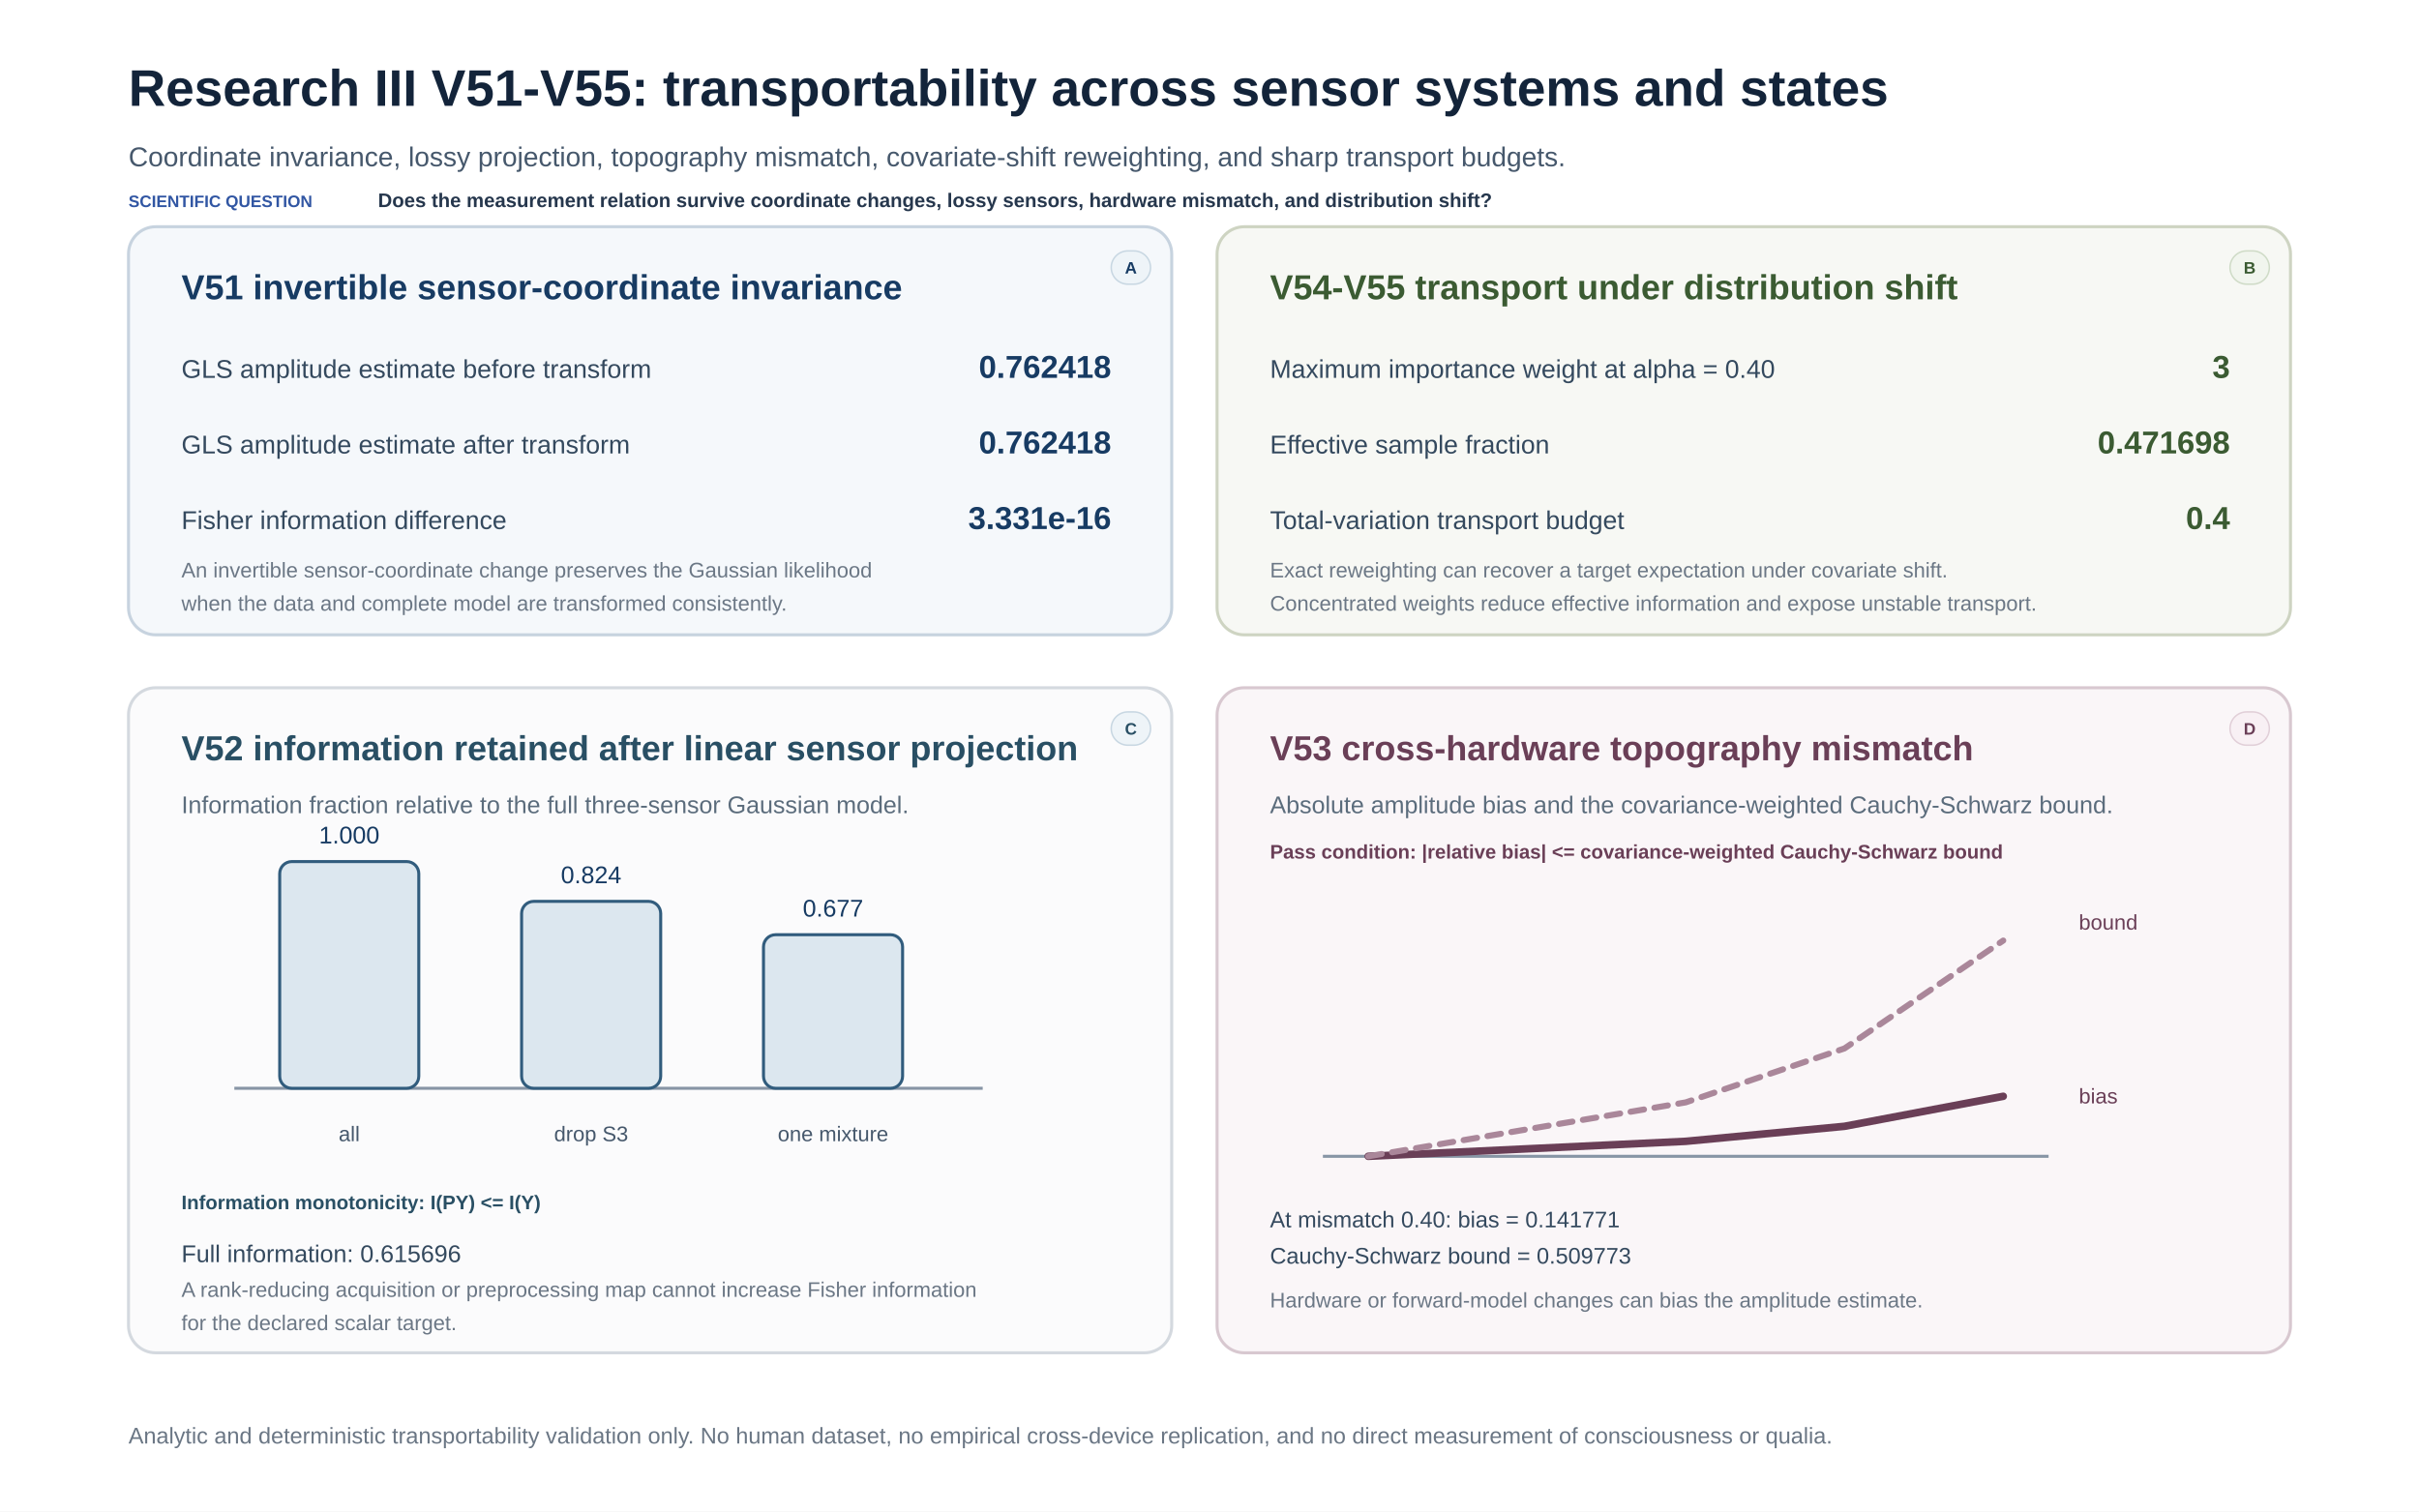
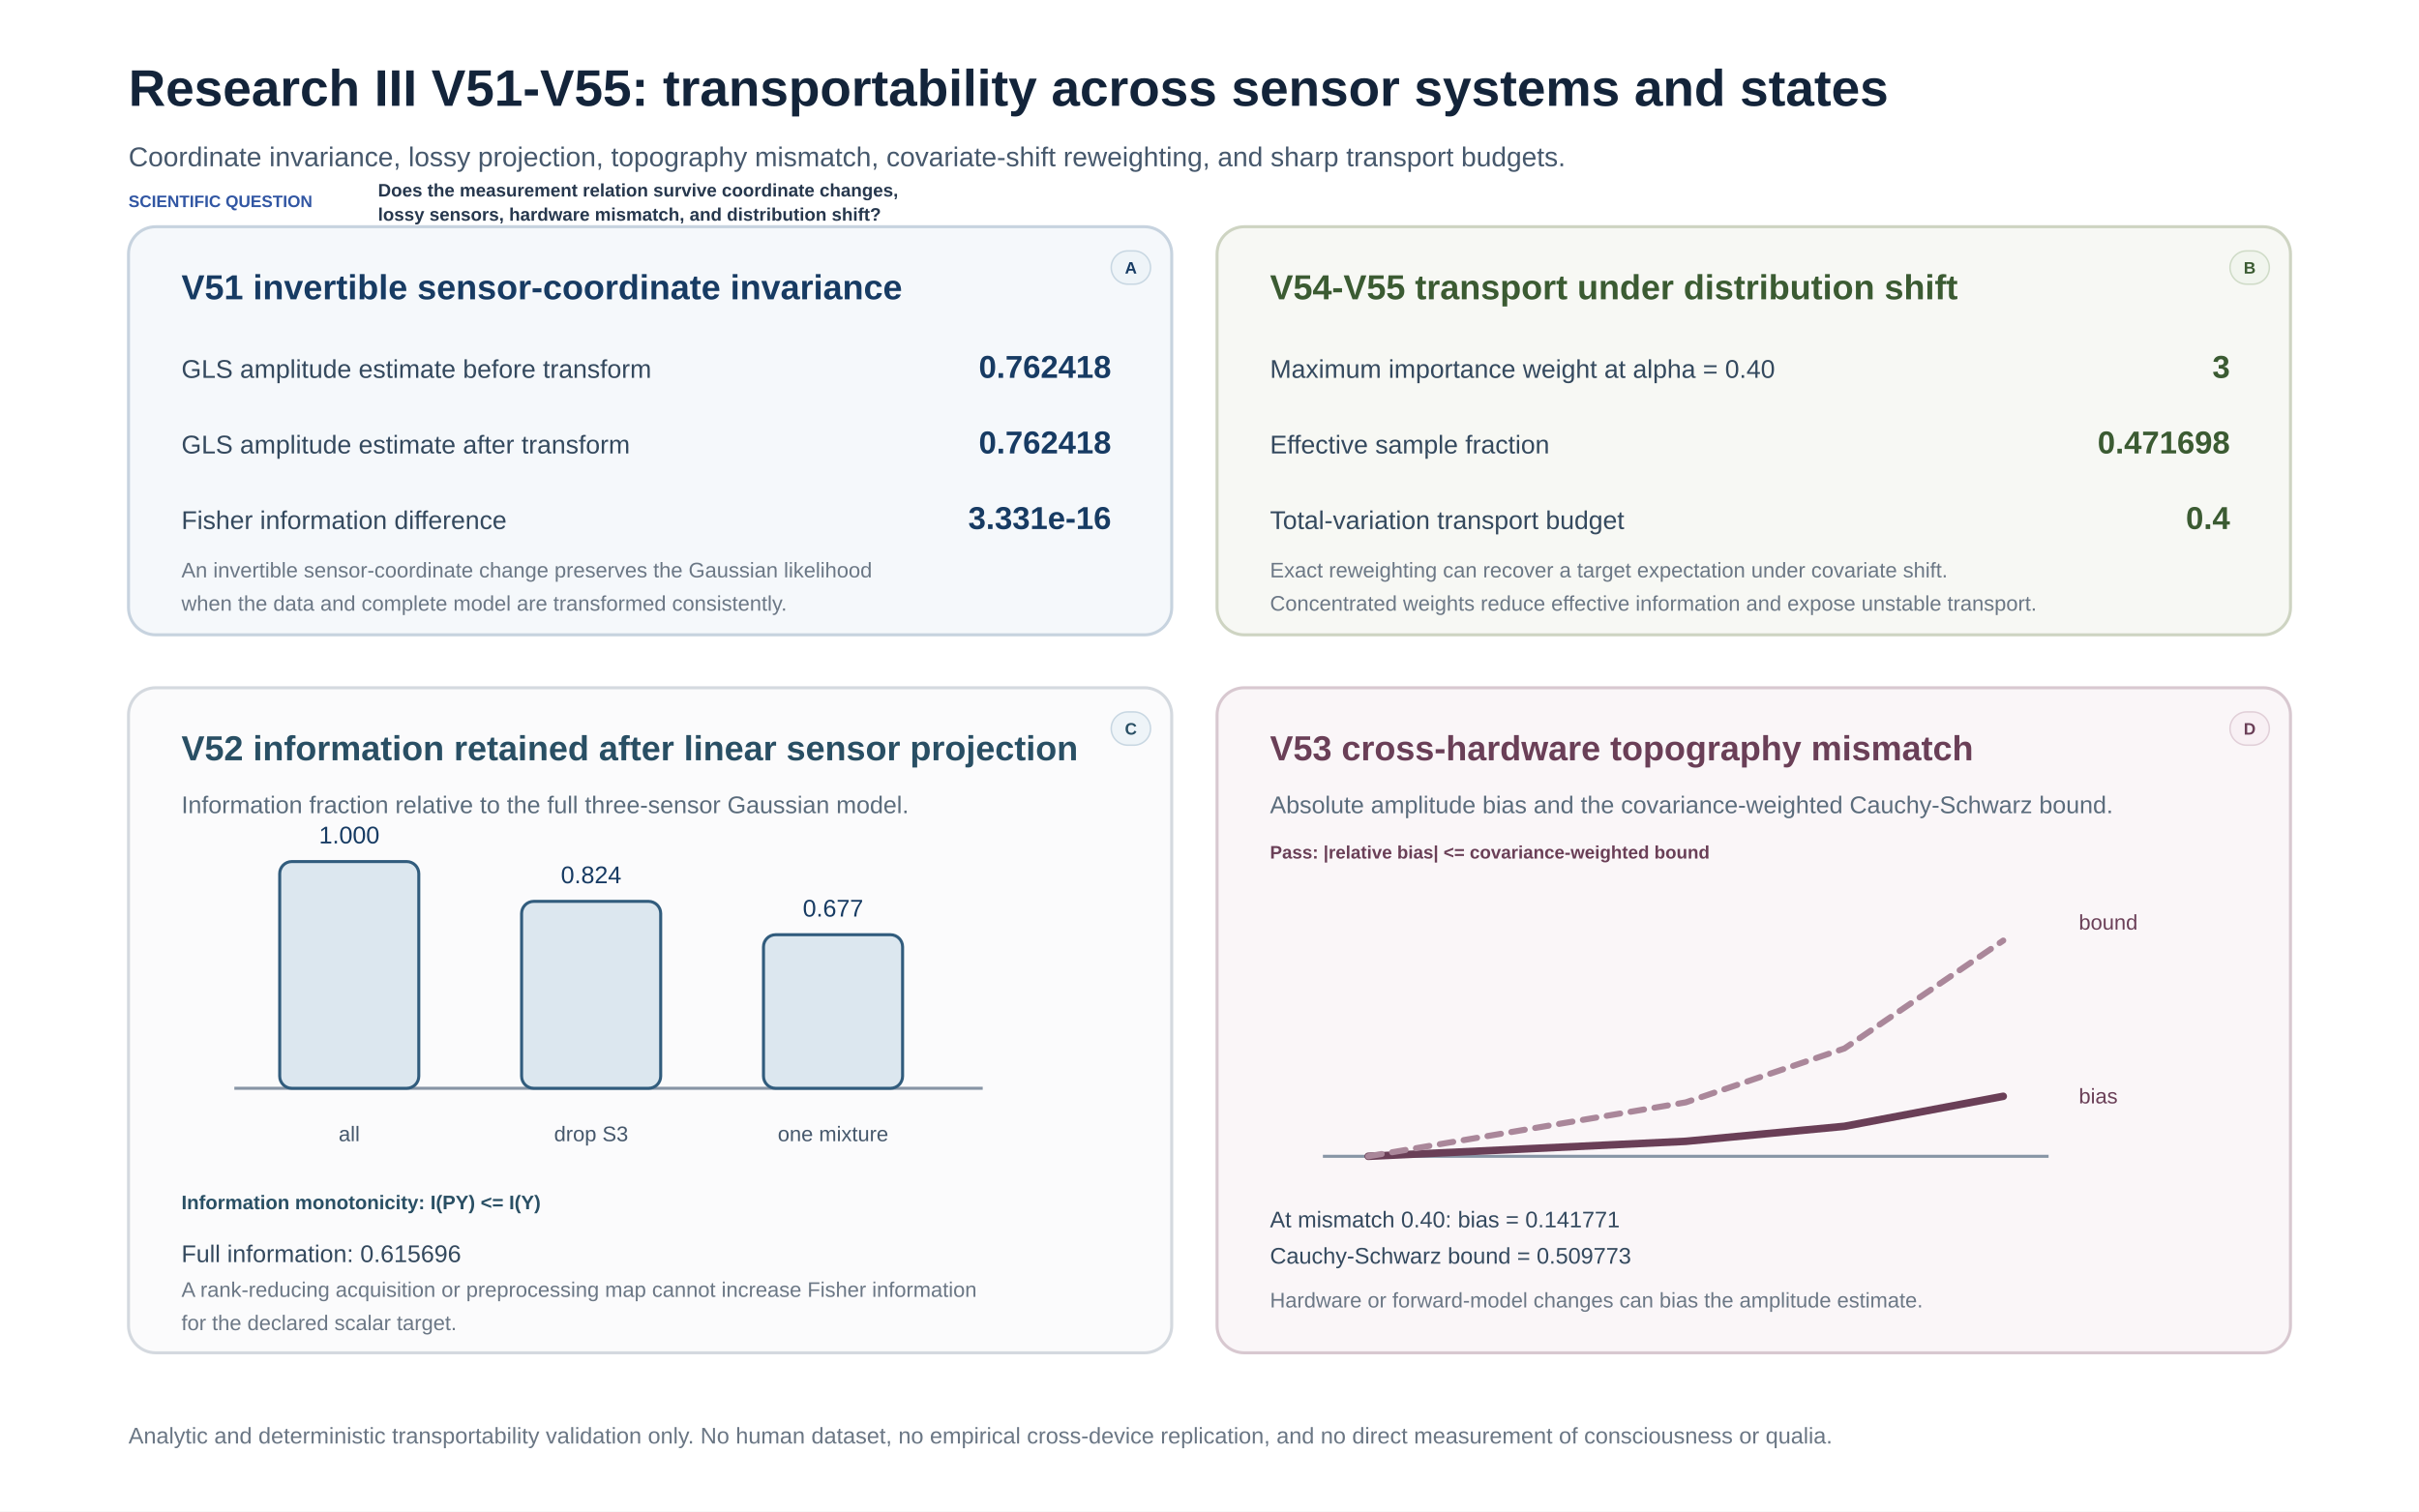
<svg xmlns="http://www.w3.org/2000/svg" width="1600" height="1000" viewBox="0 0 1600 1000">
  <rect width="1600" height="1000" fill="#ffffff" />
  <text x="85" y="70" font-family="Arial, Helvetica, sans-serif" font-size="34" font-weight="700" fill="#13243a">Research III V51-V55: transportability across sensor systems and states</text>
  <text x="85" y="110" font-family="Arial, Helvetica, sans-serif" font-size="18" fill="#46586c">Coordinate invariance, lossy projection, topography mismatch, covariate-shift reweighting, and sharp transport budgets.</text>
  <text x="85" y="137" font-family="Arial, Helvetica, sans-serif" font-size="11" font-weight="700" fill="#3156a3">SCIENTIFIC QUESTION</text>
-   <text x="250" y="137" font-family="Arial, Helvetica, sans-serif" font-size="13" font-weight="700" fill="#26374d">Does the measurement relation survive coordinate changes, lossy sensors, hardware mismatch, and distribution shift?</text>
+   <text x="250" y="130" font-family="Arial, Helvetica, sans-serif" font-size="12" font-weight="700" fill="#26374d">Does the measurement relation survive coordinate changes,</text>
+   <text x="250" y="146" font-family="Arial, Helvetica, sans-serif" font-size="12" font-weight="700" fill="#26374d">lossy sensors, hardware mismatch, and distribution shift?</text>
  <rect x="85" y="150" width="690" height="270" rx="18" fill="#f5f8fb" stroke="#c7d3df" stroke-width="2" />
  <text x="120" y="198" font-family="Arial, Helvetica, sans-serif" font-size="23" font-weight="700" fill="#173b63">V51 invertible sensor-coordinate invariance</text>
  <text x="120" y="250" font-family="Arial, Helvetica, sans-serif" font-size="17" fill="#34495e">GLS amplitude estimate before transform</text>
  <text x="735" y="250" text-anchor="end" font-family="Arial, Helvetica, sans-serif" font-size="21" font-weight="700" fill="#173b63">0.762418</text>
  <text x="120" y="300" font-family="Arial, Helvetica, sans-serif" font-size="17" fill="#34495e">GLS amplitude estimate after transform</text>
  <text x="735" y="300" text-anchor="end" font-family="Arial, Helvetica, sans-serif" font-size="21" font-weight="700" fill="#173b63">0.762418</text>
  <text x="120" y="350" font-family="Arial, Helvetica, sans-serif" font-size="17" fill="#34495e">Fisher information difference</text>
  <text x="735" y="350" text-anchor="end" font-family="Arial, Helvetica, sans-serif" font-size="21" font-weight="700" fill="#173b63">3.331e-16</text>
  <text x="120" y="382" font-family="Arial, Helvetica, sans-serif" font-size="14" fill="#6b7785">An invertible sensor-coordinate change preserves the Gaussian likelihood</text>
  <text x="120" y="404" font-family="Arial, Helvetica, sans-serif" font-size="14" fill="#6b7785">when the data and complete model are transformed consistently.</text>
  <rect x="805" y="150" width="710" height="270" rx="18" fill="#f7f8f4" stroke="#ced4c2" stroke-width="2" />
  <text x="840" y="198" font-family="Arial, Helvetica, sans-serif" font-size="23" font-weight="700" fill="#3b5b32">V54-V55 transport under distribution shift</text>
  <text x="840" y="250" font-family="Arial, Helvetica, sans-serif" font-size="17" fill="#34495e">Maximum importance weight at alpha = 0.40</text>
  <text x="1475" y="250" text-anchor="end" font-family="Arial, Helvetica, sans-serif" font-size="21" font-weight="700" fill="#3b5b32">3</text>
  <text x="840" y="300" font-family="Arial, Helvetica, sans-serif" font-size="17" fill="#34495e">Effective sample fraction</text>
  <text x="1475" y="300" text-anchor="end" font-family="Arial, Helvetica, sans-serif" font-size="21" font-weight="700" fill="#3b5b32">0.471698</text>
  <text x="840" y="350" font-family="Arial, Helvetica, sans-serif" font-size="17" fill="#34495e">Total-variation transport budget</text>
  <text x="1475" y="350" text-anchor="end" font-family="Arial, Helvetica, sans-serif" font-size="21" font-weight="700" fill="#3b5b32">0.4</text>
  <text x="840" y="382" font-family="Arial, Helvetica, sans-serif" font-size="14" fill="#6b7785">Exact reweighting can recover a target expectation under covariate shift.</text>
  <text x="840" y="404" font-family="Arial, Helvetica, sans-serif" font-size="14" fill="#6b7785">Concentrated weights reduce effective information and expose unstable transport.</text>
  <rect x="735" y="166" width="26" height="22" rx="11" fill="#eef4f8" stroke="#c8d7e2" />
  <text x="748" y="181" text-anchor="middle" font-family="Arial, Helvetica, sans-serif" font-size="11" font-weight="700" fill="#173b63">A</text>
  <rect x="1475" y="166" width="26" height="22" rx="11" fill="#f1f5ee" stroke="#cfdbc7" />
  <text x="1488" y="181" text-anchor="middle" font-family="Arial, Helvetica, sans-serif" font-size="11" font-weight="700" fill="#3b5b32">B</text>
  <rect x="85" y="455" width="690" height="440" rx="18" fill="#fbfbfc" stroke="#d4d9df" stroke-width="2" />
  <text x="120" y="503" font-family="Arial, Helvetica, sans-serif" font-size="23" font-weight="700" fill="#294f64">V52 information retained after linear sensor projection</text>
  <text x="120" y="538" font-family="Arial, Helvetica, sans-serif" font-size="16" fill="#5b6c7c">Information fraction relative to the full three-sensor Gaussian model.</text>
  <line x1="155" y1="720" x2="650" y2="720" stroke="#8795a5" stroke-width="2" />
  <rect x="185" y="570.00" width="92" height="150.00" rx="8" fill="#dce7ef" stroke="#315c7d" stroke-width="2" />
  <text x="231" y="558.00" text-anchor="middle" font-family="Arial, Helvetica, sans-serif" font-size="16" fill="#173b63">1.000</text>
  <rect x="345" y="596.34" width="92" height="123.66" rx="8" fill="#dce7ef" stroke="#315c7d" stroke-width="2" />
  <text x="391" y="584.34" text-anchor="middle" font-family="Arial, Helvetica, sans-serif" font-size="16" fill="#173b63">0.824</text>
  <rect x="505" y="618.40" width="92" height="101.60" rx="8" fill="#dce7ef" stroke="#315c7d" stroke-width="2" />
  <text x="551" y="606.40" text-anchor="middle" font-family="Arial, Helvetica, sans-serif" font-size="16" fill="#173b63">0.677</text>
  <text x="231" y="755" text-anchor="middle" font-family="Arial, Helvetica, sans-serif" font-size="14" fill="#46586c">all</text>
  <text x="391" y="755" text-anchor="middle" font-family="Arial, Helvetica, sans-serif" font-size="14" fill="#46586c">drop S3</text>
  <text x="551" y="755" text-anchor="middle" font-family="Arial, Helvetica, sans-serif" font-size="14" fill="#46586c">one mixture</text>
  <text x="120" y="835" font-family="Arial, Helvetica, sans-serif" font-size="16" fill="#34495e">Full information: 0.615696</text>
  <text x="120" y="858" font-family="Arial, Helvetica, sans-serif" font-size="14" fill="#6b7785">A rank-reducing acquisition or preprocessing map cannot increase Fisher information</text>
  <text x="120" y="880" font-family="Arial, Helvetica, sans-serif" font-size="14" fill="#6b7785">for the declared scalar target.</text>
  <rect x="805" y="455" width="710" height="440" rx="18" fill="#faf6f8" stroke="#d8c8d0" stroke-width="2" />
  <text x="840" y="503" font-family="Arial, Helvetica, sans-serif" font-size="23" font-weight="700" fill="#6a3f57">V53 cross-hardware topography mismatch</text>
  <text x="840" y="538" font-family="Arial, Helvetica, sans-serif" font-size="16" fill="#5b6c7c">Absolute amplitude bias and the covariance-weighted Cauchy-Schwarz bound.</text>
  <rect x="735" y="471" width="26" height="22" rx="11" fill="#eef4f8" stroke="#c8d7e2" />
  <text x="748" y="486" text-anchor="middle" font-family="Arial, Helvetica, sans-serif" font-size="11" font-weight="700" fill="#294f64">C</text>
  <text x="120" y="800" font-family="Arial, Helvetica, sans-serif" font-size="13" font-weight="700" fill="#294f64">Information monotonicity: I(PY) &lt;= I(Y)</text>
  <rect x="1475" y="471" width="26" height="22" rx="11" fill="#f8f0f4" stroke="#e1cfd8" />
  <text x="1488" y="486" text-anchor="middle" font-family="Arial, Helvetica, sans-serif" font-size="11" font-weight="700" fill="#6a3f57">D</text>
-   <text x="840" y="568" font-family="Arial, Helvetica, sans-serif" font-size="13" font-weight="700" fill="#6a3f57">Pass condition: |relative bias| &lt;= covariance-weighted Cauchy-Schwarz bound</text>
+   <text x="840" y="568" font-family="Arial, Helvetica, sans-serif" font-size="12" font-weight="700" fill="#6a3f57">Pass: |relative bias| &lt;= covariance-weighted bound</text>
  <line x1="875" y1="765" x2="1355" y2="765" stroke="#8795a5" stroke-width="2" />
  <polyline points="905.0,765.00 1010.0,760.04 1115.0,755.08 1220.0,745.15 1325.0,725.30" fill="none" stroke="#6a3f57" stroke-width="5" stroke-linecap="round" stroke-linejoin="round" />
  <polyline points="905.0,765.00 1010.0,747.16 1115.0,729.32 1220.0,693.63 1325.0,622.26" fill="none" stroke="#aa879a" stroke-width="4" stroke-dasharray="9 7" stroke-linecap="round" stroke-linejoin="round" />
  <text x="1375" y="615" font-family="Arial, Helvetica, sans-serif" font-size="14" fill="#6a3f57">bound</text>
  <text x="1375" y="730" font-family="Arial, Helvetica, sans-serif" font-size="14" fill="#6a3f57">bias</text>
  <text x="840" y="812" font-family="Arial, Helvetica, sans-serif" font-size="15" fill="#34495e">At mismatch 0.40: bias = 0.141771</text>
  <text x="840" y="836" font-family="Arial, Helvetica, sans-serif" font-size="15" fill="#34495e">Cauchy-Schwarz bound = 0.509773</text>
  <text x="840" y="865" font-family="Arial, Helvetica, sans-serif" font-size="14" fill="#6b7785">Hardware or forward-model changes can bias the amplitude estimate.</text>
  <text x="85" y="955" font-family="Arial, Helvetica, sans-serif" font-size="15" fill="#6a7684">Analytic and deterministic transportability validation only. No human dataset, no empirical cross-device replication, and no direct measurement of consciousness or qualia.</text>
</svg>
